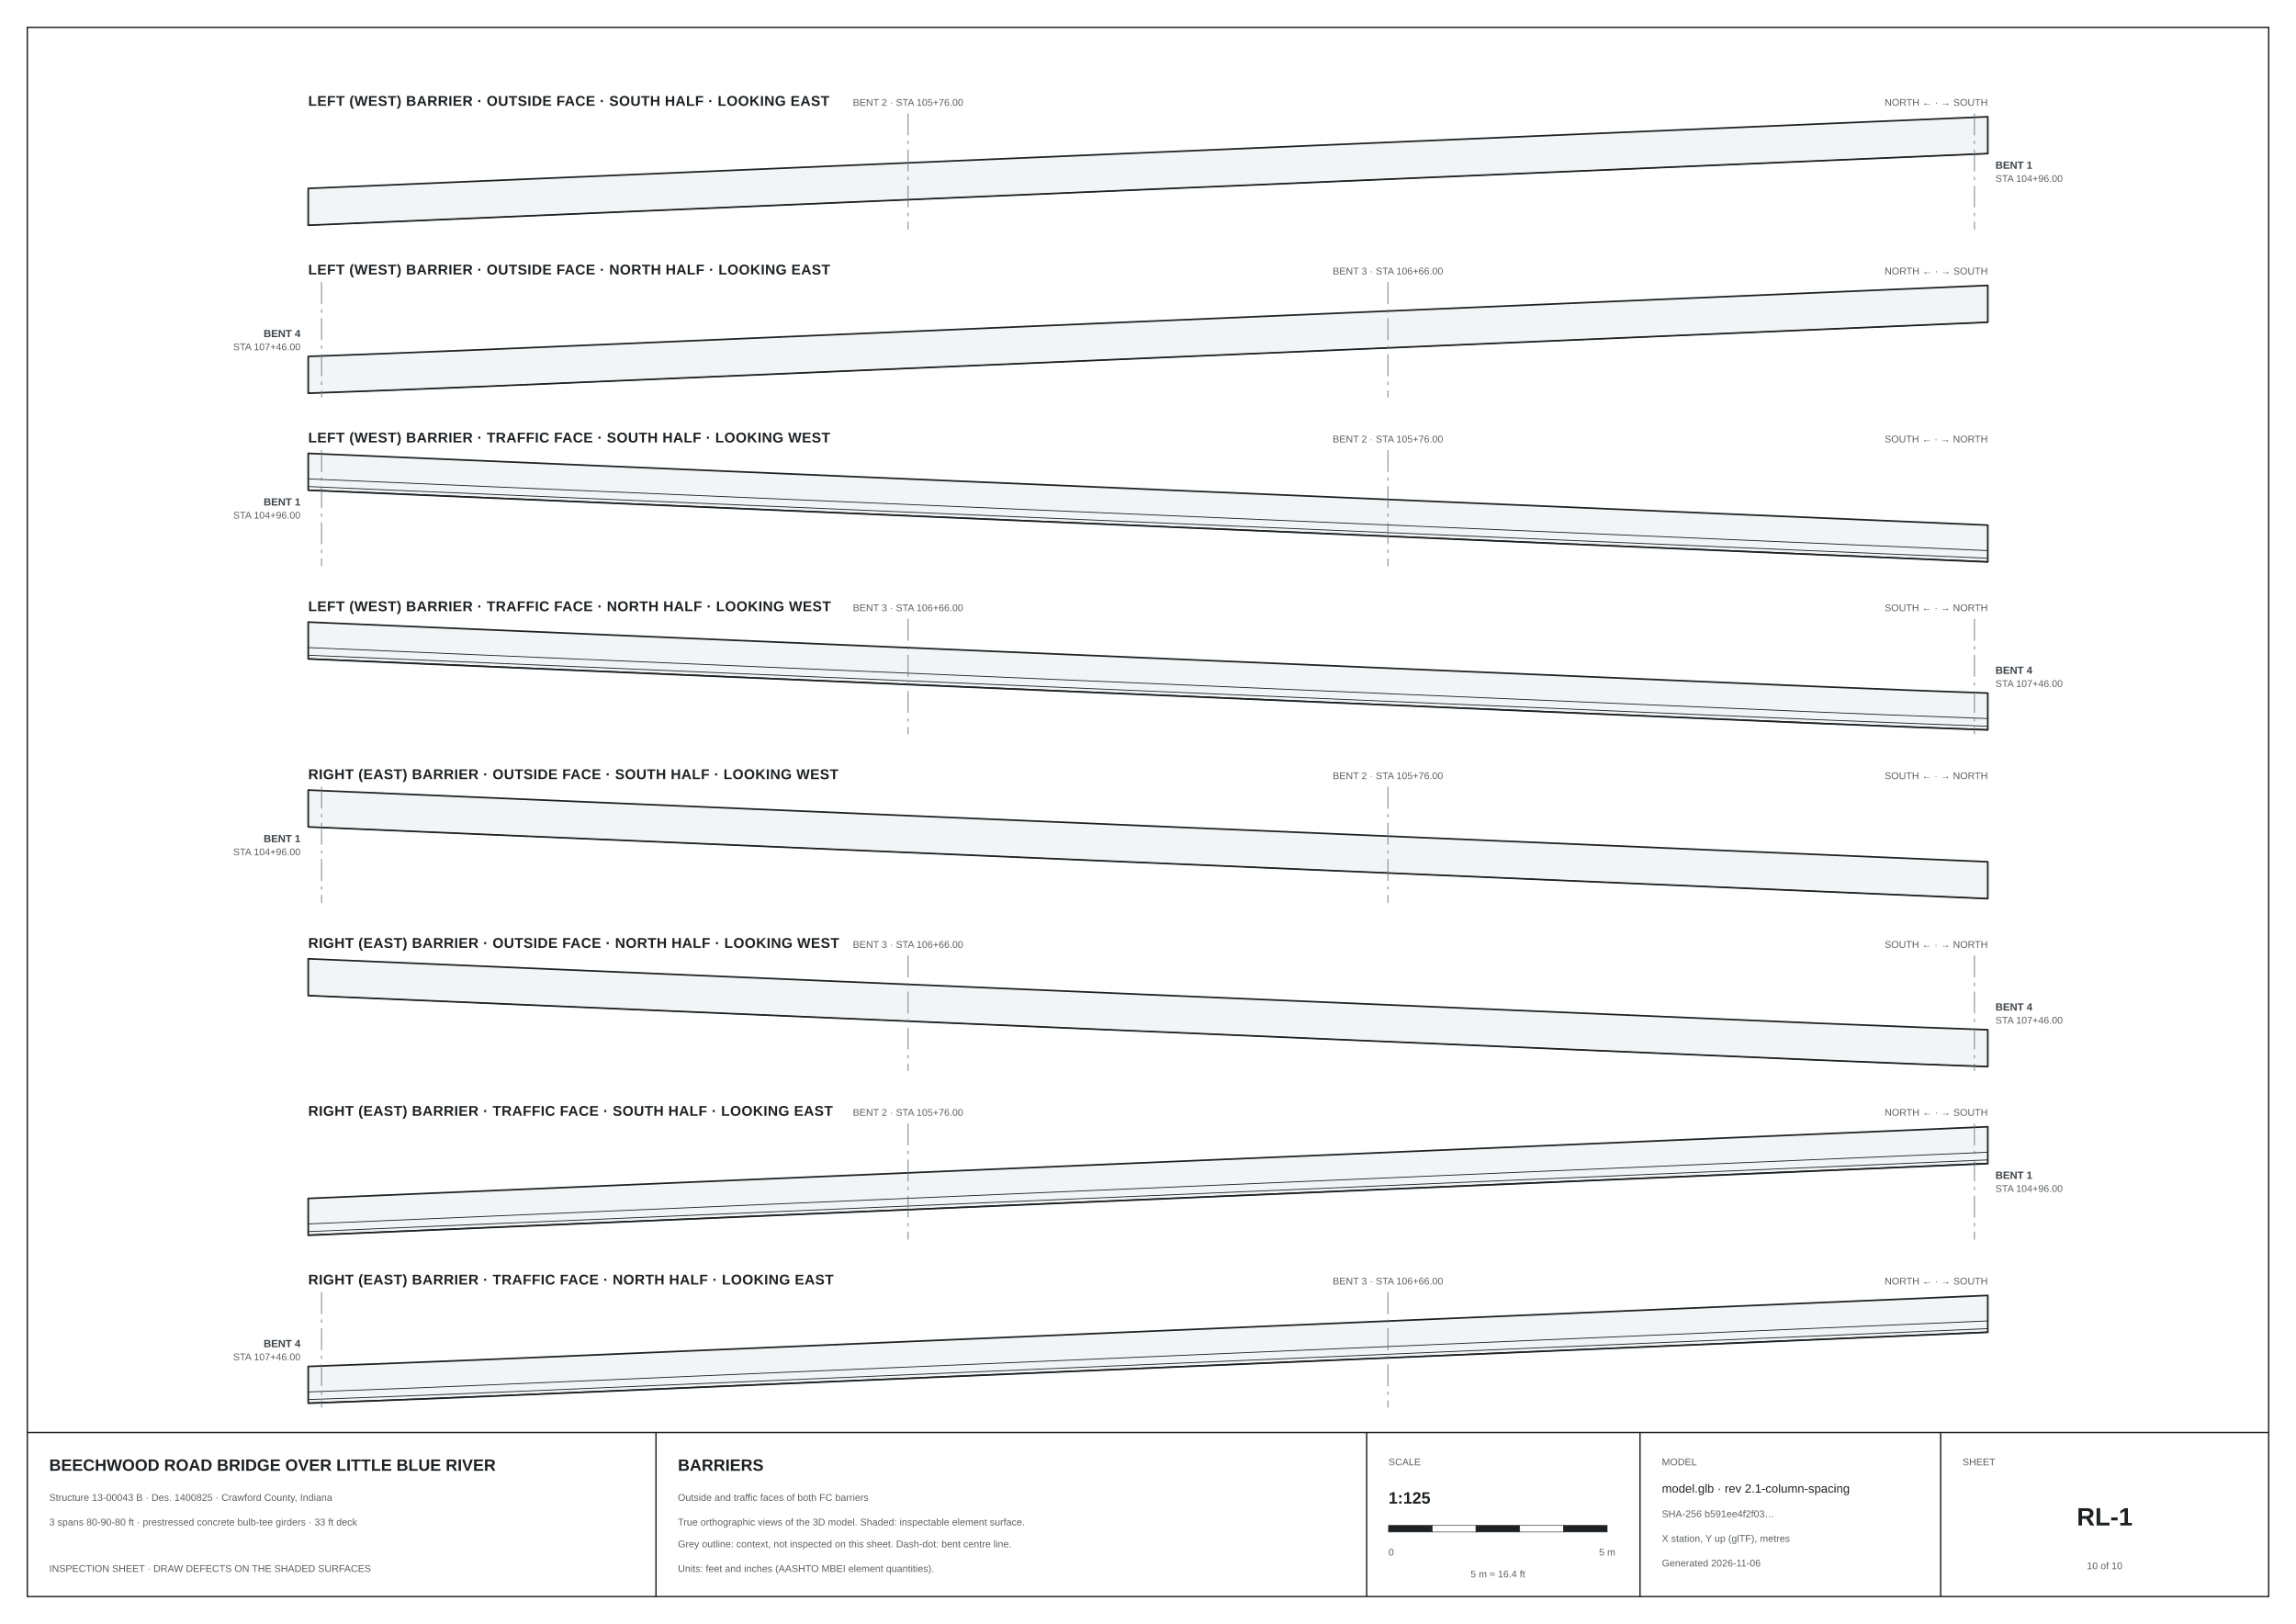
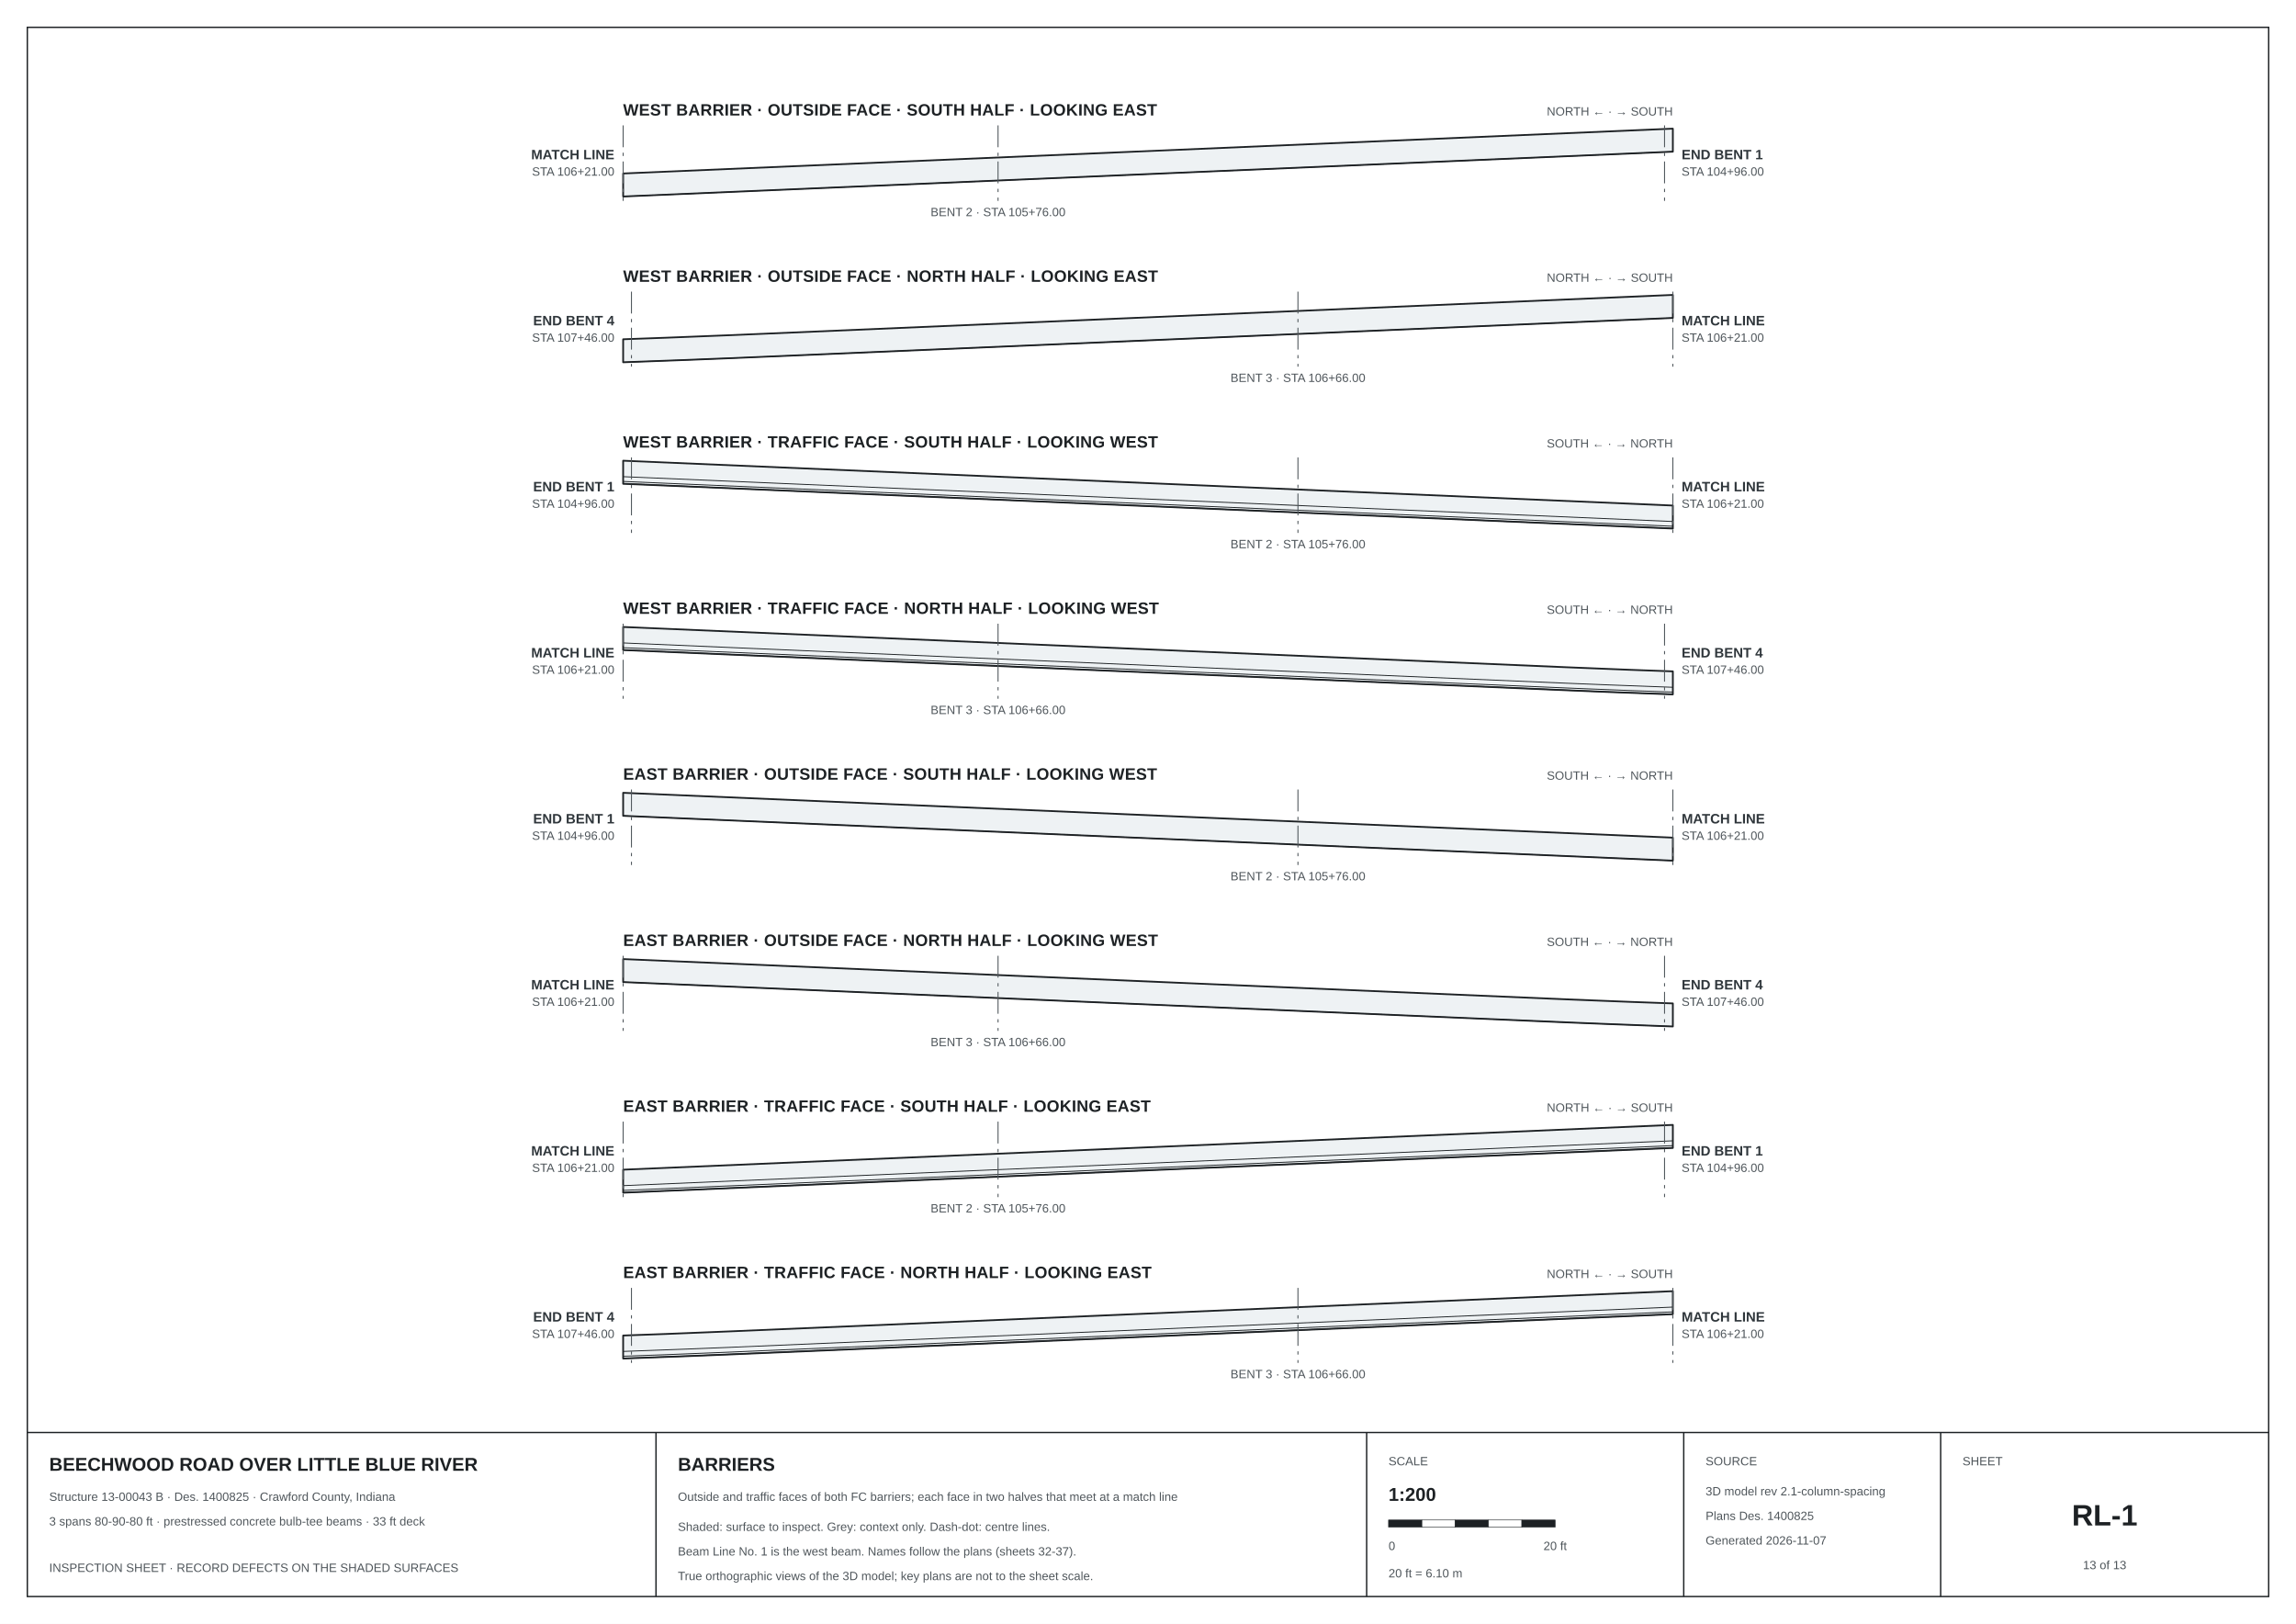
<svg xmlns="http://www.w3.org/2000/svg" viewBox="0 0 420 297" width="420mm" height="297mm">
-   <style>text{font-family:"IBM Plex Sans",Arial,Helvetica,sans-serif;fill:#1d2124}.t{font-size:2.2px}.s{font-size:1.8px;fill:#5a5f63}.h{font-size:2.6px;font-weight:600;letter-spacing:.06px}.big{font-size:4.6px;font-weight:600}.mid{font-size:3px;font-weight:600}.lbl{font-size:1.9px;fill:#3d454b;font-weight:600}.o{fill:none;stroke:#1d2124;stroke-width:.3;stroke-linejoin:round;stroke-linecap:round}.e{fill:none;stroke:#1d2124;stroke-width:.15;stroke-linecap:round}.r{fill:none;stroke:#a3abb0;stroke-width:.15;stroke-linejoin:round}.m{fill:#e3e7ea;stroke:#a3abb0;stroke-width:.1}.f{fill:#f2f5f6;stroke:none}.rf{fill:#fafbfb;stroke:none}.c{fill:none;stroke:#6b7378;stroke-width:.15;stroke-dasharray:4 1 .6 1}.k{fill:none;stroke:#1d2124;stroke-width:.25}.thin{fill:none;stroke:#1d2124;stroke-width:.15}</style>
+   <style>text{font-family:"IBM Plex Sans",Arial,Helvetica,sans-serif;fill:#1d2124}.t{font-size:2.6px}.s{font-size:2.2px;fill:#4f565b}.h{font-size:3px;font-weight:600;letter-spacing:.04px}.big{font-size:5.4px;font-weight:600}.mid{font-size:3.4px;font-weight:600}.lbl{font-size:2.5px;fill:#2f363b;font-weight:600}.ann{font-size:2.3px;fill:#1d2124}.o{fill:none;stroke:#1d2124;stroke-width:.32;stroke-linejoin:round;stroke-linecap:round}.e{fill:none;stroke:#1d2124;stroke-width:.16;stroke-linecap:round}.r{fill:none;stroke:#9aa2a7;stroke-width:.16;stroke-linejoin:round}.m{fill:#e3e7ea;stroke:#9aa2a7;stroke-width:.1}.f{fill:#eef2f4;stroke:none}.rf{fill:#fafbfb;stroke:none}.c{fill:none;stroke:#4f565b;stroke-width:.18;stroke-dasharray:4 1 .6 1}.ld{fill:none;stroke:#4f565b;stroke-width:.15}.ar{fill:#1d2124}.k{fill:none;stroke:#1d2124;stroke-width:.25}.thin{fill:none;stroke:#1d2124;stroke-width:.15}</style>
  <rect width="420" height="297" fill="#fff" />
  <rect x="5" y="5" width="410" height="287" class="k" />
-   <text x="56.38" y="19.35" class="h" text-anchor="start">LEFT (WEST) BARRIER · OUTSIDE FACE · SOUTH HALF · LOOKING EAST</text>
-   <text x="363.62" y="19.35" class="s" text-anchor="end">NORTH ← · → SOUTH</text>
+   <text x="113.99" y="21.13" class="h" text-anchor="start">WEST BARRIER · OUTSIDE FACE · SOUTH HALF · LOOKING EAST</text>
+   <text x="306.01" y="21.13" class="s" text-anchor="end">NORTH ← · → SOUTH</text>
  <g id="view-RLO-1">
-     <path class="f" d="M56.38,34.46 56.38,41.20 363.62,28.09 363.62,21.35Z" />
-     <path class="o" d="M56.38,34.46 56.38,41.20 363.62,28.09 363.62,21.35 56.38,34.46" />
-     <path class="e" d="M363.62,21.58 363.62,28.09 56.38,41.20 56.38,34.70" />
+     <path class="f" d="M113.99,35.94 306.01,27.74 306.01,23.53 113.99,31.73Z" />
+     <path class="o" d="M113.99,35.94 306.01,27.74 306.01,23.53 113.99,31.73 113.99,35.94" />
+     <path class="e" d="M306.01,23.68 306.01,27.74 113.99,35.94 113.99,31.87" />
  </g>
-   <path class="c" d="M361.18,20.75V42.00" />
-   <text x="365.02" y="30.87" class="lbl" text-anchor="start">BENT 1</text>
-   <text x="365.02" y="33.27" class="s" text-anchor="start">STA 104+96.00</text>
-   <path class="c" d="M166.11,20.75V42.00" />
-   <text x="166.11" y="19.35" class="s" text-anchor="middle">BENT 2 · STA 105+76.00</text>
-   <text x="56.38" y="50.20" class="h" text-anchor="start">LEFT (WEST) BARRIER · OUTSIDE FACE · NORTH HALF · LOOKING EAST</text>
-   <text x="363.62" y="50.20" class="s" text-anchor="end">NORTH ← · → SOUTH</text>
+   <path class="c" d="M304.49,22.93V36.74" />
+   <text x="307.61" y="29.13" class="lbl" text-anchor="start">END BENT 1</text>
+   <text x="307.61" y="32.13" class="s" text-anchor="start">STA 104+96.00</text>
+   <path class="c" d="M182.57,22.93V36.74" />
+   <text x="182.57" y="39.54" class="s" text-anchor="middle">BENT 2 · STA 105+76.00</text>
+   <path class="c" d="M113.99,22.93V36.74" />
+   <text x="112.39" y="29.13" class="lbl" text-anchor="end">MATCH LINE</text>
+   <text x="112.39" y="32.13" class="s" text-anchor="end">STA 106+21.00</text>
+   <text x="113.99" y="51.54" class="h" text-anchor="start">WEST BARRIER · OUTSIDE FACE · NORTH HALF · LOOKING EAST</text>
+   <text x="306.01" y="51.54" class="s" text-anchor="end">NORTH ← · → SOUTH</text>
  <g id="view-RLO-2">
-     <path class="f" d="M56.38,65.19 56.38,71.92 68.79,71.47 87.42,70.73 363.62,58.94 363.62,52.20 87.42,63.99 68.79,64.73Z" />
-     <path class="o" d="M56.38,65.19 56.38,71.92 68.79,71.47 87.42,70.73 363.62,58.94 363.62,52.20 87.42,63.99 68.79,64.73 56.38,65.19" />
-     <path class="e" d="M363.62,52.44 363.62,58.94 87.41,70.73 75.00,71.23 56.38,71.92 56.38,65.42" />
+     <path class="f" d="M113.99,66.26 125.63,65.83 133.38,65.52 306.01,58.15 306.01,53.94 133.38,61.31 121.75,61.77 113.99,62.05Z" />
+     <path class="o" d="M113.99,66.26 125.63,65.83 133.38,65.52 306.01,58.15 306.01,53.94 133.38,61.31 121.75,61.77 113.99,62.05 113.99,66.26" />
+     <path class="e" d="M306.01,54.09 306.01,58.15 133.38,65.52 125.63,65.83 113.99,66.26 113.99,62.20" />
  </g>
-   <path class="c" d="M253.89,51.60V72.72" />
-   <text x="253.89" y="50.20" class="s" text-anchor="middle">BENT 3 · STA 106+66.00</text>
-   <path class="c" d="M58.82,51.60V72.72" />
-   <text x="54.98" y="61.66" class="lbl" text-anchor="end">BENT 4</text>
-   <text x="54.98" y="64.06" class="s" text-anchor="end">STA 107+46.00</text>
-   <text x="56.38" y="80.92" class="h" text-anchor="start">LEFT (WEST) BARRIER · TRAFFIC FACE · SOUTH HALF · LOOKING WEST</text>
-   <text x="363.62" y="80.92" class="s" text-anchor="end">SOUTH ← · → NORTH</text>
+   <path class="c" d="M237.43,53.34V67.06" />
+   <text x="237.43" y="69.86" class="s" text-anchor="middle">BENT 3 · STA 106+66.00</text>
+   <path class="c" d="M115.51,53.34V67.06" />
+   <text x="112.39" y="59.50" class="lbl" text-anchor="end">END BENT 4</text>
+   <text x="112.39" y="62.50" class="s" text-anchor="end">STA 107+46.00</text>
+   <path class="c" d="M306.01,53.34V67.06" />
+   <text x="307.61" y="59.50" class="lbl" text-anchor="start">MATCH LINE</text>
+   <text x="307.61" y="62.50" class="s" text-anchor="start">STA 106+21.00</text>
+   <text x="113.99" y="81.86" class="h" text-anchor="start">WEST BARRIER · TRAFFIC FACE · SOUTH HALF · LOOKING WEST</text>
+   <text x="306.01" y="81.86" class="s" text-anchor="end">SOUTH ← · → NORTH</text>
  <g id="view-RLT-1">
-     <path class="f" d="M56.38,82.92 56.38,89.66 363.62,102.78 363.62,96.04Z" />
-     <path class="o" d="M56.38,83.00 56.38,89.66 363.62,102.78 363.62,96.04 56.38,82.92 56.38,83.00" />
-     <path class="e" d="M56.38,87.59 56.38,83.11M56.38,87.59 363.62,100.70M56.38,88.99 56.38,87.59M56.38,88.99 363.62,102.10M56.38,88.99 56.38,89.60 363.62,102.71 363.62,102.10M56.38,89.66 363.62,102.78M363.62,100.70 363.62,96.22M363.62,102.10 363.62,100.70" />
+     <path class="f" d="M113.99,88.48 125.63,88.97 306.01,96.67 306.01,92.46 113.99,84.26Z" />
+     <path class="o" d="M113.99,88.48 125.63,88.97 306.01,96.67 306.01,92.46 113.99,84.26 113.99,88.48" />
+     <path class="e" d="M113.99,87.18 113.99,84.38M113.99,87.18 306.01,95.38M113.99,88.05 113.99,87.18M113.99,88.05 306.01,96.25M113.99,88.05 113.99,88.44 306.01,96.63 306.01,96.25M113.99,88.48 306.01,96.67M306.01,95.38 306.01,92.58M306.01,96.25 306.01,95.38" />
  </g>
-   <path class="c" d="M58.82,82.32V103.58" />
-   <text x="54.98" y="92.45" class="lbl" text-anchor="end">BENT 1</text>
-   <text x="54.98" y="94.85" class="s" text-anchor="end">STA 104+96.00</text>
-   <path class="c" d="M253.89,82.32V103.58" />
-   <text x="253.89" y="80.92" class="s" text-anchor="middle">BENT 2 · STA 105+76.00</text>
-   <text x="56.38" y="111.78" class="h" text-anchor="start">LEFT (WEST) BARRIER · TRAFFIC FACE · NORTH HALF · LOOKING WEST</text>
-   <text x="363.62" y="111.78" class="s" text-anchor="end">SOUTH ← · → NORTH</text>
+   <path class="c" d="M115.51,83.66V97.47" />
+   <text x="112.39" y="89.87" class="lbl" text-anchor="end">END BENT 1</text>
+   <text x="112.39" y="92.87" class="s" text-anchor="end">STA 104+96.00</text>
+   <path class="c" d="M237.43,83.66V97.47" />
+   <text x="237.43" y="100.27" class="s" text-anchor="middle">BENT 2 · STA 105+76.00</text>
+   <path class="c" d="M306.01,83.66V97.47" />
+   <text x="307.61" y="89.87" class="lbl" text-anchor="start">MATCH LINE</text>
+   <text x="307.61" y="92.87" class="s" text-anchor="start">STA 106+21.00</text>
+   <text x="113.99" y="112.27" class="h" text-anchor="start">WEST BARRIER · TRAFFIC FACE · NORTH HALF · LOOKING WEST</text>
+   <text x="306.01" y="112.27" class="s" text-anchor="end">SOUTH ← · → NORTH</text>
  <g id="view-RLT-2">
-     <path class="f" d="M56.38,113.78 56.38,120.52 332.58,132.31 351.21,133.05 363.62,133.50 363.62,126.76 351.21,126.31 332.58,125.57Z" />
-     <path class="o" d="M56.38,113.81 56.38,120.52 332.58,132.31 351.21,133.05 363.62,133.50 363.62,126.76 351.21,126.31 332.58,125.57 56.38,113.78 56.38,113.81" />
-     <path class="e" d="M56.38,118.44 56.38,113.96M56.38,118.44 332.59,130.23 345.00,130.73 363.62,131.42M56.38,119.84 56.38,118.44M56.38,119.84 332.59,131.63 351.21,132.37 363.62,132.83M56.38,119.84 56.38,120.45 332.59,132.24 345.00,132.75 363.62,133.43 363.62,132.83M56.38,120.52 332.59,132.31 345.00,132.81 363.62,133.50M363.62,131.42 363.62,126.94M363.62,132.83 363.62,131.42" />
+     <path class="f" d="M113.99,118.89 286.62,126.25 294.37,126.57 306.01,127.00 306.01,122.79 298.25,122.51 286.62,122.04 113.99,114.67Z" />
+     <path class="o" d="M113.99,118.89 286.62,126.25 294.37,126.57 306.01,127.00 306.01,122.79 298.25,122.51 286.62,122.04 113.99,114.67 113.99,118.89" />
+     <path class="e" d="M113.99,117.59 113.99,114.79M113.99,117.59 286.62,124.96 294.37,125.27 306.01,125.70M113.99,118.46 113.99,117.59M113.99,118.46 286.62,125.83 298.25,126.30 306.01,126.58M113.99,118.46 113.99,118.85 286.62,126.21 294.37,126.53 306.01,126.96 306.01,126.58M113.99,118.89 286.62,126.25 294.37,126.57 306.01,127.00M306.01,125.70 306.01,122.90M306.01,126.58 306.01,125.70" />
  </g>
-   <path class="c" d="M166.11,113.18V134.30" />
-   <text x="166.11" y="111.78" class="s" text-anchor="middle">BENT 3 · STA 106+66.00</text>
-   <path class="c" d="M361.18,113.18V134.30" />
-   <text x="365.02" y="123.24" class="lbl" text-anchor="start">BENT 4</text>
-   <text x="365.02" y="125.64" class="s" text-anchor="start">STA 107+46.00</text>
-   <text x="56.38" y="142.50" class="h" text-anchor="start">RIGHT (EAST) BARRIER · OUTSIDE FACE · SOUTH HALF · LOOKING WEST</text>
-   <text x="363.62" y="142.50" class="s" text-anchor="end">SOUTH ← · → NORTH</text>
+   <path class="c" d="M182.57,114.07V127.80" />
+   <text x="182.57" y="130.60" class="s" text-anchor="middle">BENT 3 · STA 106+66.00</text>
+   <path class="c" d="M304.49,114.07V127.80" />
+   <text x="307.61" y="120.24" class="lbl" text-anchor="start">END BENT 4</text>
+   <text x="307.61" y="123.24" class="s" text-anchor="start">STA 107+46.00</text>
+   <path class="c" d="M113.99,114.07V127.80" />
+   <text x="112.39" y="120.24" class="lbl" text-anchor="end">MATCH LINE</text>
+   <text x="112.39" y="123.24" class="s" text-anchor="end">STA 106+21.00</text>
+   <text x="113.99" y="142.60" class="h" text-anchor="start">EAST BARRIER · OUTSIDE FACE · SOUTH HALF · LOOKING WEST</text>
+   <text x="306.01" y="142.60" class="s" text-anchor="end">SOUTH ← · → NORTH</text>
  <g id="view-RRO-1">
-     <path class="f" d="M56.38,144.50 56.38,151.24 363.62,164.36 363.62,157.62Z" />
-     <path class="o" d="M56.38,144.58 56.38,151.24 363.62,164.36 363.62,157.62 56.38,144.50 56.38,144.58" />
-     <path class="e" d="M56.38,144.74 56.38,151.24 363.62,164.35 363.62,157.85" />
+     <path class="f" d="M113.99,149.21 125.63,149.71 306.01,157.41 306.01,153.20 113.99,145.00Z" />
+     <path class="o" d="M113.99,149.21 125.63,149.71 306.01,157.41 306.01,153.20 113.99,145.00 113.99,149.21" />
+     <path class="e" d="M113.99,145.15 113.99,149.21 306.01,157.41 306.01,153.35" />
  </g>
-   <path class="c" d="M58.82,143.90V165.16" />
-   <text x="54.98" y="154.03" class="lbl" text-anchor="end">BENT 1</text>
-   <text x="54.98" y="156.43" class="s" text-anchor="end">STA 104+96.00</text>
-   <path class="c" d="M253.89,143.90V165.16" />
-   <text x="253.89" y="142.50" class="s" text-anchor="middle">BENT 2 · STA 105+76.00</text>
-   <text x="56.38" y="173.36" class="h" text-anchor="start">RIGHT (EAST) BARRIER · OUTSIDE FACE · NORTH HALF · LOOKING WEST</text>
-   <text x="363.62" y="173.36" class="s" text-anchor="end">SOUTH ← · → NORTH</text>
+   <path class="c" d="M115.51,144.40V158.21" />
+   <text x="112.39" y="150.60" class="lbl" text-anchor="end">END BENT 1</text>
+   <text x="112.39" y="153.60" class="s" text-anchor="end">STA 104+96.00</text>
+   <path class="c" d="M237.43,144.40V158.21" />
+   <text x="237.43" y="161.01" class="s" text-anchor="middle">BENT 2 · STA 105+76.00</text>
+   <path class="c" d="M306.01,144.40V158.21" />
+   <text x="307.61" y="150.60" class="lbl" text-anchor="start">MATCH LINE</text>
+   <text x="307.61" y="153.60" class="s" text-anchor="start">STA 106+21.00</text>
+   <text x="113.99" y="173.01" class="h" text-anchor="start">EAST BARRIER · OUTSIDE FACE · NORTH HALF · LOOKING WEST</text>
+   <text x="306.01" y="173.01" class="s" text-anchor="end">SOUTH ← · → NORTH</text>
  <g id="view-RRO-2">
-     <path class="f" d="M56.38,175.36 56.38,182.09 332.58,193.88 351.21,194.63 363.62,195.08 363.62,188.34 351.21,187.89 332.58,187.15Z" />
-     <path class="o" d="M56.38,175.39 56.38,182.09 332.58,193.88 351.21,194.63 363.62,195.08 363.62,188.34 351.21,187.89 332.58,187.15 56.38,175.36 56.38,175.39" />
-     <path class="e" d="M56.38,175.59 56.38,182.09 332.59,193.88 345.00,194.39 363.62,195.08 363.62,188.57" />
+     <path class="f" d="M113.99,179.62 286.62,186.99 294.37,187.30 306.01,187.74 306.01,183.52 298.25,183.24 286.62,182.78 113.99,175.41Z" />
+     <path class="o" d="M113.99,179.62 286.62,186.99 294.37,187.30 306.01,187.74 306.01,183.52 298.25,183.24 286.62,182.78 113.99,175.41 113.99,179.62" />
+     <path class="e" d="M113.99,175.56 113.99,179.62 286.62,186.99 294.37,187.30 306.01,187.74 306.01,183.67" />
  </g>
-   <path class="c" d="M166.11,174.76V195.88" />
-   <text x="166.11" y="173.36" class="s" text-anchor="middle">BENT 3 · STA 106+66.00</text>
-   <path class="c" d="M361.18,174.76V195.88" />
-   <text x="365.02" y="184.82" class="lbl" text-anchor="start">BENT 4</text>
-   <text x="365.02" y="187.22" class="s" text-anchor="start">STA 107+46.00</text>
-   <text x="56.38" y="204.08" class="h" text-anchor="start">RIGHT (EAST) BARRIER · TRAFFIC FACE · SOUTH HALF · LOOKING EAST</text>
-   <text x="363.62" y="204.08" class="s" text-anchor="end">NORTH ← · → SOUTH</text>
+   <path class="c" d="M182.57,174.81V188.54" />
+   <text x="182.57" y="191.34" class="s" text-anchor="middle">BENT 3 · STA 106+66.00</text>
+   <path class="c" d="M304.49,174.81V188.54" />
+   <text x="307.61" y="180.97" class="lbl" text-anchor="start">END BENT 4</text>
+   <text x="307.61" y="183.97" class="s" text-anchor="start">STA 107+46.00</text>
+   <path class="c" d="M113.99,174.81V188.54" />
+   <text x="112.39" y="180.97" class="lbl" text-anchor="end">MATCH LINE</text>
+   <text x="112.39" y="183.97" class="s" text-anchor="end">STA 106+21.00</text>
+   <text x="113.99" y="203.34" class="h" text-anchor="start">EAST BARRIER · TRAFFIC FACE · SOUTH HALF · LOOKING EAST</text>
+   <text x="306.01" y="203.34" class="s" text-anchor="end">NORTH ← · → SOUTH</text>
  <g id="view-RRT-1">
-     <path class="f" d="M56.38,219.19 56.38,225.93 363.62,212.82 363.62,206.08Z" />
-     <path class="o" d="M56.38,219.19 56.38,225.93 363.62,212.82 363.62,206.08 56.38,219.19" />
-     <path class="e" d="M56.38,219.37 56.38,223.85M56.38,223.85 56.38,225.26M363.62,210.74 56.38,223.85M363.62,212.14 363.62,212.75 56.38,225.87 56.38,225.26M363.62,212.14 56.38,225.26M363.62,212.82 56.38,225.93M363.62,206.26 363.62,210.74M363.62,210.74 363.62,212.14" />
+     <path class="f" d="M113.99,218.14 306.01,209.95 306.01,205.74 113.99,213.93Z" />
+     <path class="o" d="M113.99,218.14 306.01,209.95 306.01,205.74 113.99,213.93 113.99,218.14" />
+     <path class="e" d="M113.99,214.05 113.99,216.85M113.99,216.85 113.99,217.72M306.01,208.65 113.99,216.85M306.01,209.53 306.01,209.91 113.99,218.10 113.99,217.72M306.01,209.53 113.99,217.72M306.01,209.95 113.99,218.14M306.01,205.85 306.01,208.65M306.01,208.65 306.01,209.53" />
  </g>
-   <path class="c" d="M361.18,205.48V226.73" />
-   <text x="365.02" y="215.60" class="lbl" text-anchor="start">BENT 1</text>
-   <text x="365.02" y="218.00" class="s" text-anchor="start">STA 104+96.00</text>
-   <path class="c" d="M166.11,205.48V226.73" />
-   <text x="166.11" y="204.08" class="s" text-anchor="middle">BENT 2 · STA 105+76.00</text>
-   <text x="56.38" y="234.93" class="h" text-anchor="start">RIGHT (EAST) BARRIER · TRAFFIC FACE · NORTH HALF · LOOKING EAST</text>
-   <text x="363.62" y="234.93" class="s" text-anchor="end">NORTH ← · → SOUTH</text>
+   <path class="c" d="M304.49,205.14V218.95" />
+   <text x="307.61" y="211.34" class="lbl" text-anchor="start">END BENT 1</text>
+   <text x="307.61" y="214.34" class="s" text-anchor="start">STA 104+96.00</text>
+   <path class="c" d="M182.57,205.14V218.95" />
+   <text x="182.57" y="221.75" class="s" text-anchor="middle">BENT 2 · STA 105+76.00</text>
+   <path class="c" d="M113.99,205.14V218.95" />
+   <text x="112.39" y="211.34" class="lbl" text-anchor="end">MATCH LINE</text>
+   <text x="112.39" y="214.34" class="s" text-anchor="end">STA 106+21.00</text>
+   <text x="113.99" y="233.75" class="h" text-anchor="start">EAST BARRIER · TRAFFIC FACE · NORTH HALF · LOOKING EAST</text>
+   <text x="306.01" y="233.75" class="s" text-anchor="end">NORTH ← · → SOUTH</text>
  <g id="view-RRT-2">
-     <path class="f" d="M56.38,249.92 56.38,256.65 68.79,256.20 87.42,255.46 363.62,243.67 363.62,236.93 87.42,248.72 68.79,249.46Z" />
-     <path class="o" d="M56.38,249.92 56.38,256.65 68.79,256.20 87.42,255.46 363.62,243.67 363.62,236.93 87.42,248.72 68.79,249.46 56.38,249.92" />
-     <path class="e" d="M56.38,250.10 56.38,254.58M56.38,254.58 56.38,255.98M363.62,241.59 87.41,253.38 75.00,253.89 56.38,254.58M363.62,243.00 363.62,243.61 87.41,255.40 75.00,255.90 56.38,256.59 56.38,255.98M363.62,243.00 87.41,254.79 68.79,255.53 56.38,255.98M363.62,243.67 87.41,255.46 75.00,255.96 56.38,256.65M363.62,237.11 363.62,241.59M363.62,241.59 363.62,243.00" />
+     <path class="f" d="M113.99,248.47 125.63,248.04 133.38,247.73 306.01,240.36 306.01,236.15 133.38,243.51 121.75,243.98 113.99,244.26Z" />
+     <path class="o" d="M113.99,248.47 125.63,248.04 133.38,247.73 306.01,240.36 306.01,236.15 133.38,243.51 121.75,243.98 113.99,244.26 113.99,248.47" />
+     <path class="e" d="M113.99,244.37 113.99,247.17M113.99,247.17 113.99,248.05M306.01,239.06 133.38,246.43 125.63,246.74 113.99,247.17M306.01,239.94 306.01,240.32 133.38,247.68 125.63,248.00 113.99,248.43 113.99,248.05M306.01,239.94 133.38,247.30 121.75,247.77 113.99,248.05M306.01,240.36 133.38,247.73 125.63,248.04 113.99,248.47M306.01,236.26 306.01,239.06M306.01,239.06 306.01,239.94" />
  </g>
-   <path class="c" d="M253.89,236.33V257.45" />
-   <text x="253.89" y="234.93" class="s" text-anchor="middle">BENT 3 · STA 106+66.00</text>
-   <path class="c" d="M58.82,236.33V257.45" />
-   <text x="54.98" y="246.39" class="lbl" text-anchor="end">BENT 4</text>
-   <text x="54.98" y="248.79" class="s" text-anchor="end">STA 107+46.00</text>
-   <path class="k" d="M5,262.0H415M120,262.0V292M250,262.0V292M300,262.0V292M355,262.0V292" />
-   <text x="9.00" y="269.00" class="mid" text-anchor="start">BEECHWOOD ROAD BRIDGE OVER LITTLE BLUE RIVER</text>
+   <path class="c" d="M237.43,235.55V249.27" />
+   <text x="237.43" y="252.07" class="s" text-anchor="middle">BENT 3 · STA 106+66.00</text>
+   <path class="c" d="M115.51,235.55V249.27" />
+   <text x="112.39" y="241.71" class="lbl" text-anchor="end">END BENT 4</text>
+   <text x="112.39" y="244.71" class="s" text-anchor="end">STA 107+46.00</text>
+   <path class="c" d="M306.01,235.55V249.27" />
+   <text x="307.61" y="241.71" class="lbl" text-anchor="start">MATCH LINE</text>
+   <text x="307.61" y="244.71" class="s" text-anchor="start">STA 106+21.00</text>
+   <path class="k" d="M5,262.0H415M120,262.0V292M250,262.0V292M308,262.0V292M355,262.0V292" />
+   <text x="9.00" y="269.00" class="mid" text-anchor="start">BEECHWOOD ROAD OVER LITTLE BLUE RIVER</text>
  <text x="9.00" y="274.50" class="s" text-anchor="start">Structure 13-00043 B · Des. 1400825 · Crawford County, Indiana</text>
-   <text x="9.00" y="279.00" class="s" text-anchor="start">3 spans 80-90-80 ft · prestressed concrete bulb-tee girders · 33 ft deck</text>
-   <text x="9.00" y="287.50" class="s" text-anchor="start">INSPECTION SHEET · DRAW DEFECTS ON THE SHADED SURFACES</text>
+   <text x="9.00" y="279.00" class="s" text-anchor="start">3 spans 80-90-80 ft · prestressed concrete bulb-tee beams · 33 ft deck</text>
+   <text x="9.00" y="287.50" class="s" text-anchor="start">INSPECTION SHEET · RECORD DEFECTS ON THE SHADED SURFACES</text>
  <text x="124.00" y="269.00" class="mid" text-anchor="start">BARRIERS</text>
-   <text x="124.00" y="274.50" class="s" text-anchor="start">Outside and traffic faces of both FC barriers</text>
-   <text x="124.00" y="279.00" class="s" text-anchor="start">True orthographic views of the 3D model. Shaded: inspectable element surface.</text>
-   <text x="124.00" y="283.00" class="s" text-anchor="start">Grey outline: context, not inspected on this sheet. Dash-dot: bent centre line.</text>
-   <text x="124.00" y="287.50" class="s" text-anchor="start">Units: feet and inches (AASHTO MBEI element quantities).</text>
+   <text x="124.00" y="274.50" class="s" text-anchor="start">Outside and traffic faces of both FC barriers; each face in two halves that meet at a match line</text>
+   <text x="124.00" y="280.00" class="s" text-anchor="start">Shaded: surface to inspect. Grey: context only. Dash-dot: centre lines.</text>
+   <text x="124.00" y="284.50" class="s" text-anchor="start">Beam Line No. 1 is the west beam. Names follow the plans (sheets 32-37).</text>
+   <text x="124.00" y="289.00" class="s" text-anchor="start">True orthographic views of the 3D model; key plans are not to the sheet scale.</text>
  <text x="254.00" y="268.00" class="s" text-anchor="start">SCALE</text>
-   <text x="254.00" y="275.00" class="mid" text-anchor="start">1:125</text>
-   <rect x="254.00" y="279.0" width="8.00" height="1.2" fill="#1d2124" stroke="#1d2124" stroke-width=".1" />
-   <rect x="262.00" y="279.0" width="8.00" height="1.2" fill="#fff" stroke="#1d2124" stroke-width=".1" />
-   <rect x="270.00" y="279.0" width="8.00" height="1.2" fill="#1d2124" stroke="#1d2124" stroke-width=".1" />
-   <rect x="278.00" y="279.0" width="8.00" height="1.2" fill="#fff" stroke="#1d2124" stroke-width=".1" />
-   <rect x="286.00" y="279.0" width="8.00" height="1.2" fill="#1d2124" stroke="#1d2124" stroke-width=".1" />
-   <text x="254.00" y="284.50" class="s" text-anchor="start">0</text>
-   <text x="294.00" y="284.50" class="s" text-anchor="middle">5 m</text>
-   <text x="274.00" y="288.50" class="s" text-anchor="middle">5 m ≈ 16.4 ft</text>
-   <text x="304.00" y="268.00" class="s" text-anchor="start">MODEL</text>
-   <text x="304.00" y="273.00" class="t" text-anchor="start">model.glb · rev 2.1-column-spacing</text>
-   <text x="304.00" y="277.50" class="s" text-anchor="start">SHA-256 b591ee4f2f03…</text>
-   <text x="304.00" y="282.00" class="s" text-anchor="start">X station, Y up (glTF), metres</text>
-   <text x="304.00" y="286.50" class="s" text-anchor="start">Generated 2026-11-06</text>
+   <text x="254.00" y="274.50" class="mid" text-anchor="start">1:200</text>
+   <rect x="254.00" y="278.0" width="6.10" height="1.3" fill="#1d2124" stroke="#1d2124" stroke-width=".1" />
+   <rect x="260.10" y="278.0" width="6.10" height="1.3" fill="#fff" stroke="#1d2124" stroke-width=".1" />
+   <rect x="266.19" y="278.0" width="6.10" height="1.3" fill="#1d2124" stroke="#1d2124" stroke-width=".1" />
+   <rect x="272.29" y="278.0" width="6.10" height="1.3" fill="#fff" stroke="#1d2124" stroke-width=".1" />
+   <rect x="278.38" y="278.0" width="6.10" height="1.3" fill="#1d2124" stroke="#1d2124" stroke-width=".1" />
+   <text x="254.00" y="283.50" class="s" text-anchor="start">0</text>
+   <text x="284.48" y="283.50" class="s" text-anchor="middle">20 ft</text>
+   <text x="254.00" y="288.50" class="s" text-anchor="start">20 ft = 6.10 m</text>
+   <text x="312.00" y="268.00" class="s" text-anchor="start">SOURCE</text>
+   <text x="312.00" y="273.50" class="s" text-anchor="start">3D model rev 2.1-column-spacing</text>
+   <text x="312.00" y="278.00" class="s" text-anchor="start">Plans Des. 1400825</text>
+   <text x="312.00" y="282.50" class="s" text-anchor="start">Generated 2026-11-07</text>
  <text x="359.00" y="268.00" class="s" text-anchor="start">SHEET</text>
  <text x="385.00" y="279.00" class="big" text-anchor="middle">RL-1</text>
-   <text x="385.00" y="287.00" class="s" text-anchor="middle">10 of 10</text>
+   <text x="385.00" y="287.00" class="s" text-anchor="middle">13 of 13</text>
</svg>
